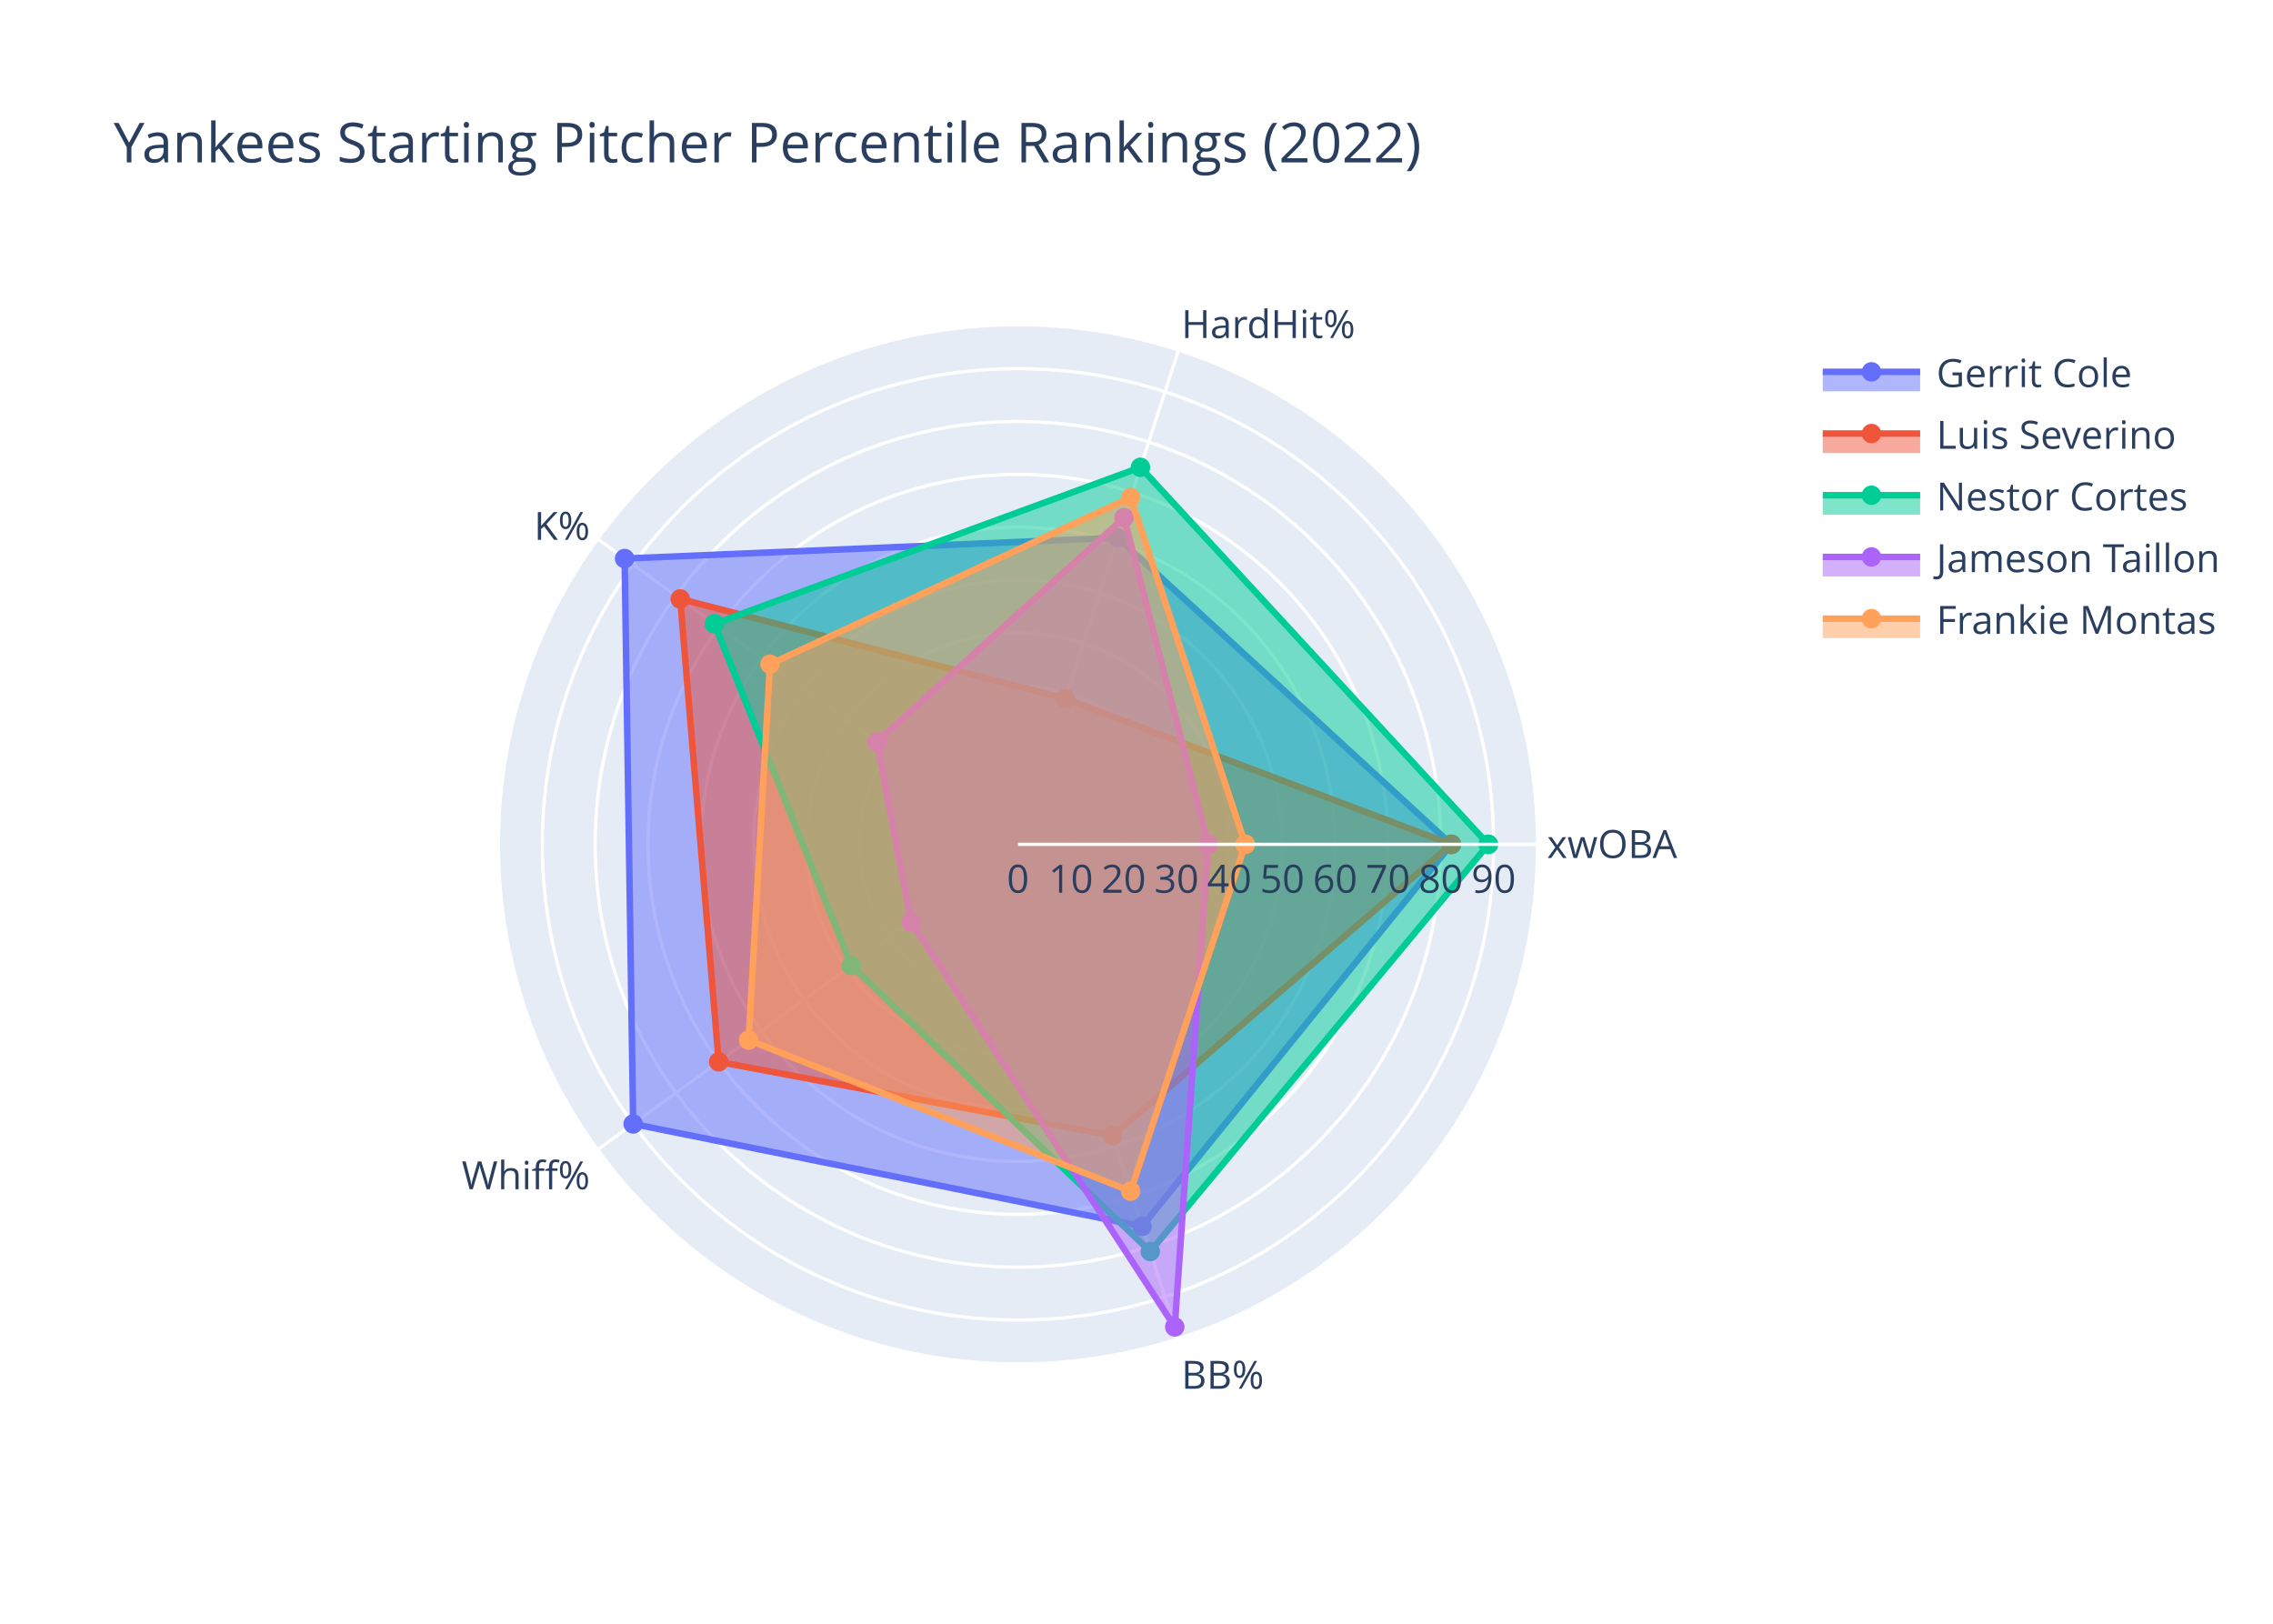
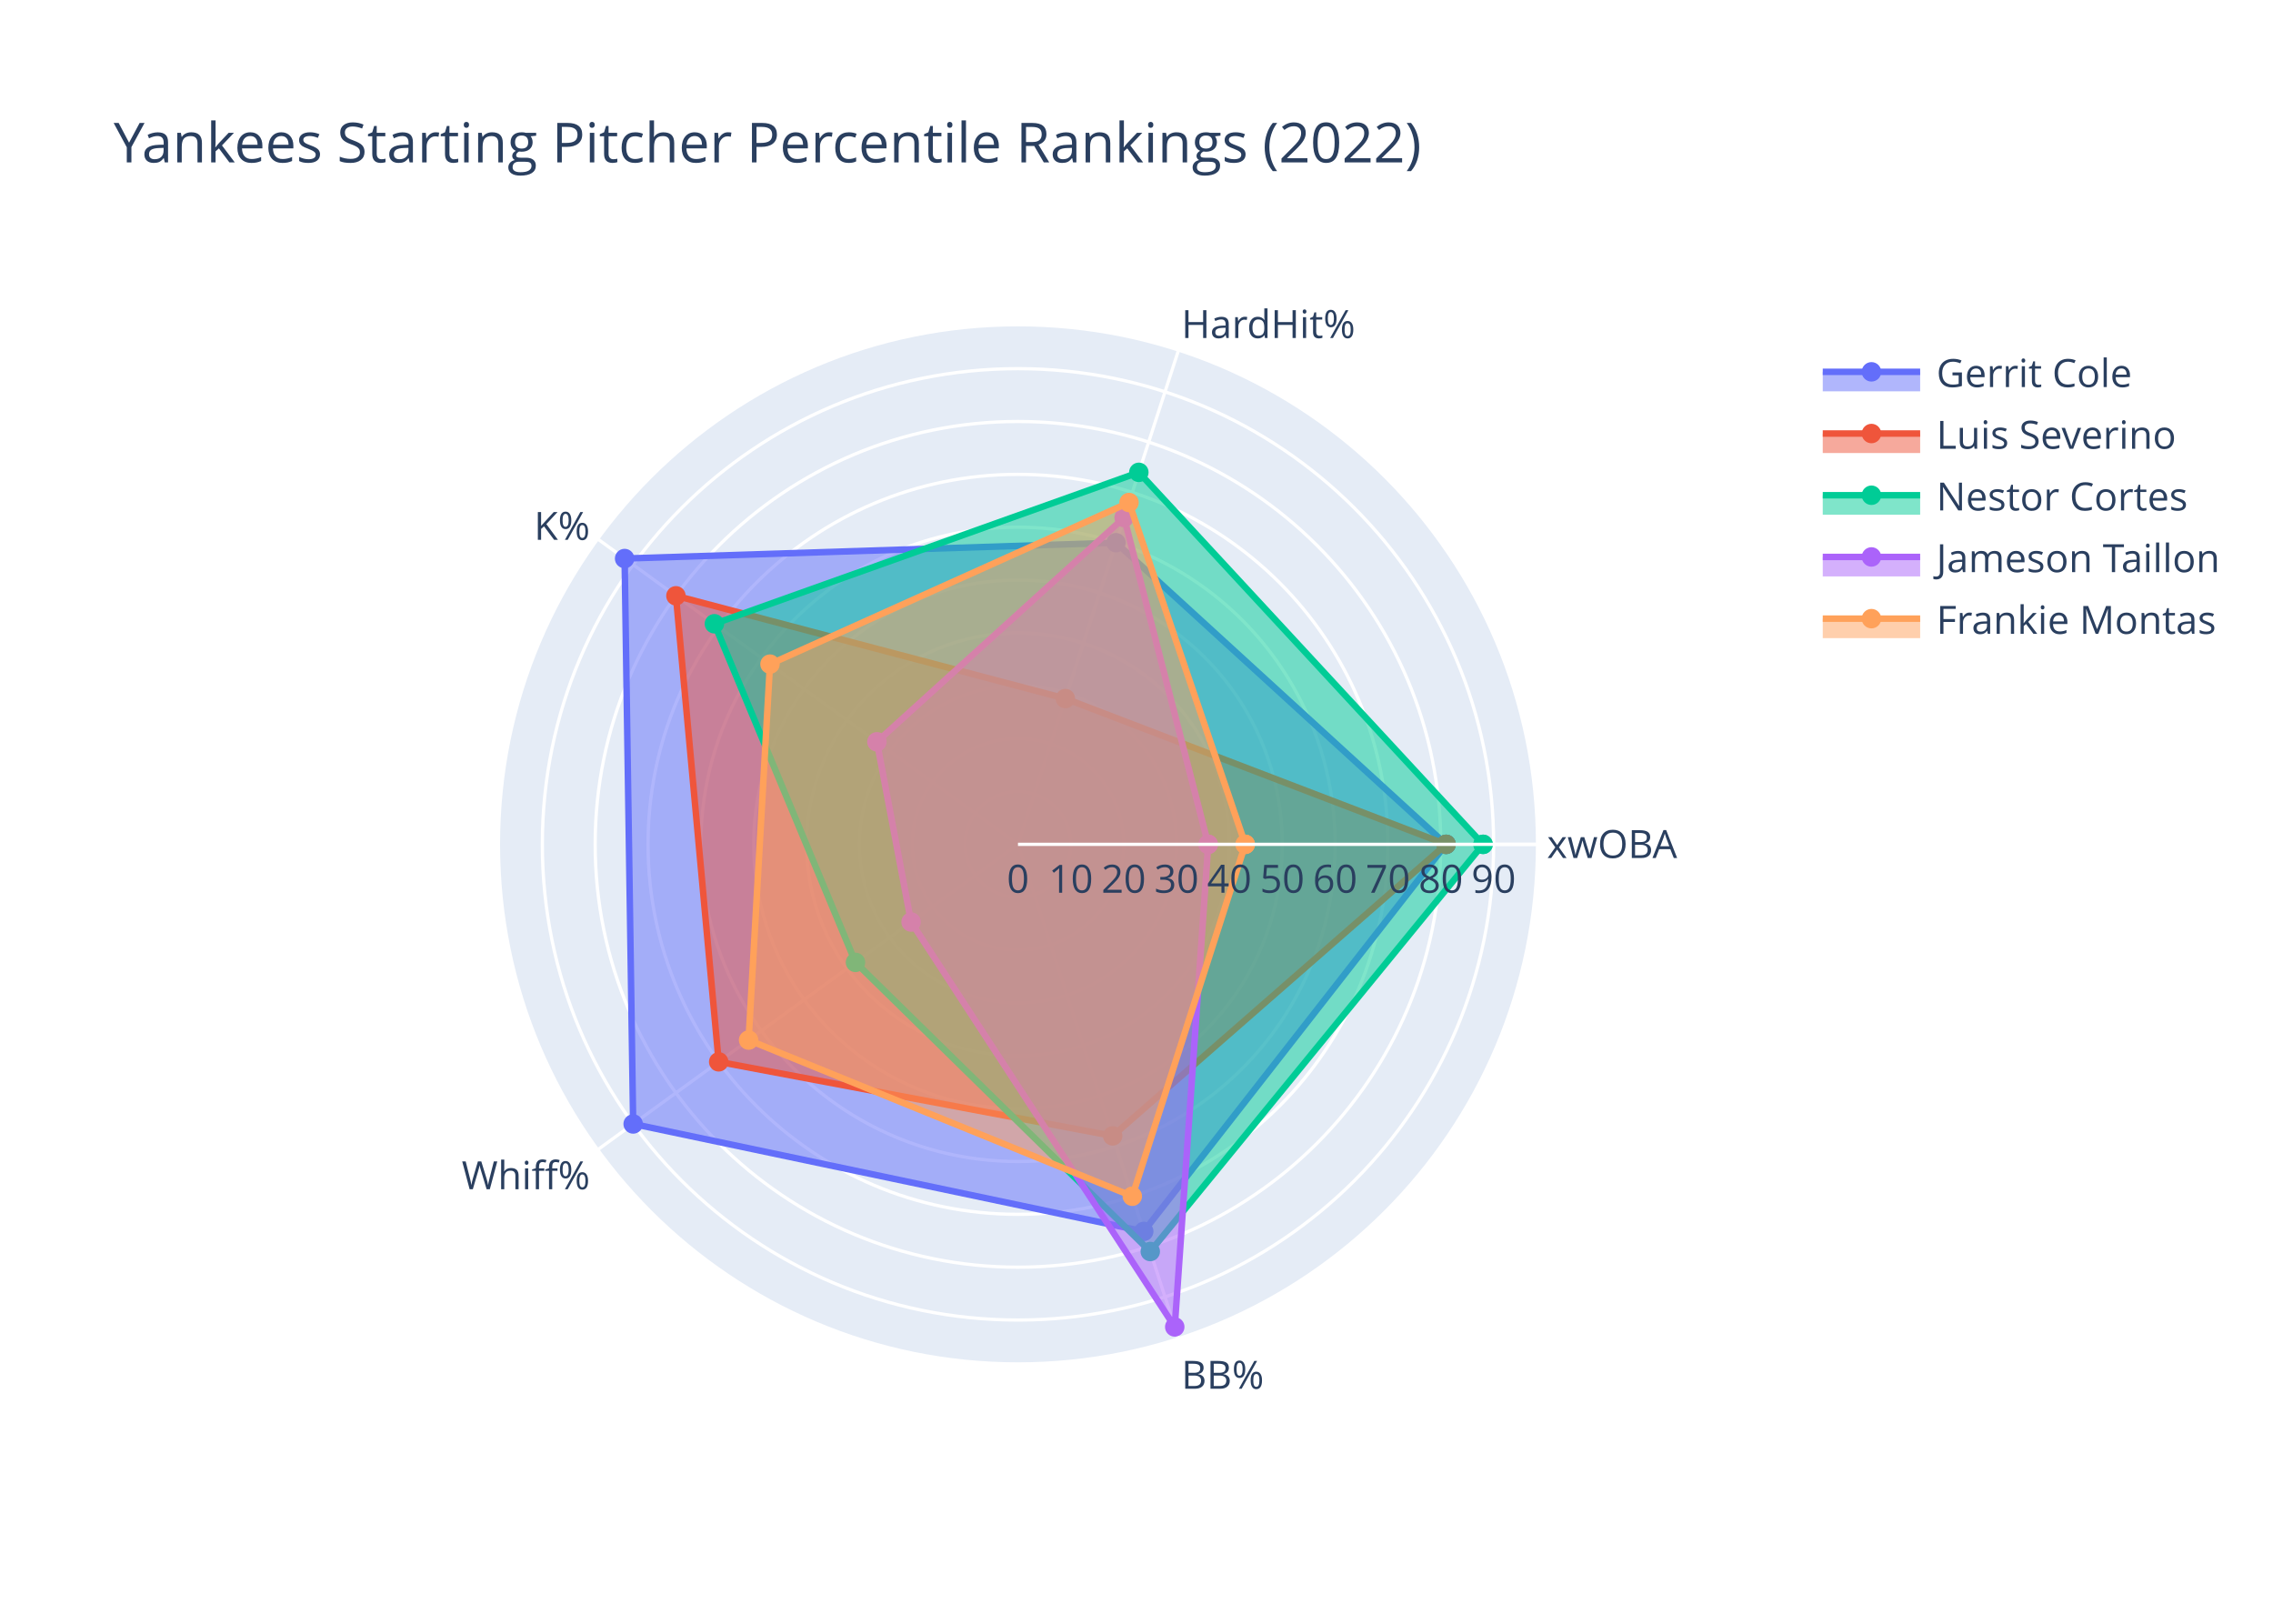
<svg xmlns="http://www.w3.org/2000/svg" class="main-svg" width="700" height="500" style="" viewBox="0 0 700 500">
  <rect x="0" y="0" width="700" height="500" style="fill: rgb(255, 255, 255); fill-opacity: 1;" />
-   <defs id="defs-dff7ec">
+   <defs id="defs-841368">
    <g class="clips">
-       <clipPath id="clipdff7ecpolar-for-traces">
+       <clipPath id="clip841368polar-for-traces">
        <path d="M160,0A160,160 0,1,0 -160,-1.9594348786357652e-14A160,160 0,1,0 160,3.9188697572715304e-14Z" transform="translate(160,160)" />
      </clipPath>
    </g>
    <g class="gradients" />
    <g class="patterns" />
  </defs>
  <g class="bglayer" />
  <g class="layer-below">
    <g class="imagelayer" />
    <g class="shapelayer" />
  </g>
  <g class="cartesianlayer" />
  <g class="polarlayer">
    <g class="polar">
      <g class="polarsublayer draglayer" />
      <g class="polarsublayer plotbg">
        <path d="M160,0A160,160 0,1,0 -160,-1.9594348786357652e-14A160,160 0,1,0 160,3.9188697572715304e-14Z" transform="translate(313.5,260)" style="fill: rgb(229, 236, 246); fill-opacity: 1;" />
      </g>
      <g class="polarsublayer backplot">
        <g class="maplayer" />
      </g>
      <g class="polarsublayer angular-grid" style="fill: none;">
        <path class="angularaxisgrid" d="M313.5,260L473.5,260" style="stroke: rgb(255, 255, 255); stroke-opacity: 1; stroke-width: 1px;" />
        <path class="angularaxisgrid" d="M313.5,260L362.943,107.831" style="stroke: rgb(255, 255, 255); stroke-opacity: 1; stroke-width: 1px;" />
        <path class="angularaxisgrid" d="M313.5,260L184.057,165.954" style="stroke: rgb(255, 255, 255); stroke-opacity: 1; stroke-width: 1px;" />
        <path class="angularaxisgrid" d="M313.5,260L184.057,354.046" style="stroke: rgb(255, 255, 255); stroke-opacity: 1; stroke-width: 1px;" />
        <path class="angularaxisgrid" d="M313.5,260L362.943,412.169" style="stroke: rgb(255, 255, 255); stroke-opacity: 1; stroke-width: 1px;" />
      </g>
      <g class="polarsublayer radial-grid" transform="translate(313.5,260)" style="fill: none;">
        <path class="xgrid" d="M16.28,0A16.28,16.28 0,1,0 -16.28,-1.9937249890118912e-15A16.28,16.28 0,1,0 16.28,3.9874499780237825e-15Z" style="stroke: rgb(255, 255, 255); stroke-opacity: 1; stroke-width: 1px;" />
        <path class="xgrid" d="M32.55,0A32.55,32.55 0,1,0 -32.55,-3.986225331224634e-15A32.55,32.55 0,1,0 32.55,7.972450662449268e-15Z" style="stroke: rgb(255, 255, 255); stroke-opacity: 1; stroke-width: 1px;" />
        <path class="xgrid" d="M48.83,0A48.83,48.83 0,1,0 -48.83,-5.979950320236525e-15A48.83,48.83 0,1,0 48.83,1.195990064047305e-14Z" style="stroke: rgb(255, 255, 255); stroke-opacity: 1; stroke-width: 1px;" />
        <path class="xgrid" d="M65.1,0A65.1,65.1 0,1,0 -65.1,-7.972450662449268e-15A65.1,65.1 0,1,0 65.1,1.5944901324898536e-14Z" style="stroke: rgb(255, 255, 255); stroke-opacity: 1; stroke-width: 1px;" />
        <path class="xgrid" d="M81.38,0A81.38,81.38 0,1,0 -81.38,-9.96617565146116e-15A81.38,81.38 0,1,0 81.38,1.993235130292232e-14Z" style="stroke: rgb(255, 255, 255); stroke-opacity: 1; stroke-width: 1px;" />
        <path class="xgrid" d="M97.66,0A97.66,97.66 0,1,0 -97.66,-1.195990064047305e-14A97.66,97.66 0,1,0 97.66,2.39198012809461e-14Z" style="stroke: rgb(255, 255, 255); stroke-opacity: 1; stroke-width: 1px;" />
        <path class="xgrid" d="M113.93,0A113.93,113.93 0,1,0 -113.93,-1.3952400982685795e-14A113.93,113.93 0,1,0 113.93,2.790480196537159e-14Z" style="stroke: rgb(255, 255, 255); stroke-opacity: 1; stroke-width: 1px;" />
        <path class="xgrid" d="M130.21,0A130.21,130.21 0,1,0 -130.21,-1.5946125971697688e-14A130.21,130.21 0,1,0 130.21,3.1892251943395376e-14Z" style="stroke: rgb(255, 255, 255); stroke-opacity: 1; stroke-width: 1px;" />
        <path class="xgrid" d="M146.48,0A146.48,146.48 0,1,0 -146.48,-1.7938626313910428e-14A146.48,146.48 0,1,0 146.48,3.5877252627820855e-14Z" style="stroke: rgb(255, 255, 255); stroke-opacity: 1; stroke-width: 1px;" />
      </g>
      <g class="polarsublayer frontplot" transform="translate(153.5,100)">
        <g class="barlayer" />
        <g class="scatterlayer">
-           <g class="trace scatter trace713d2a" style="stroke-miterlimit: 2; opacity: 1;">
-             <g class="fills" clip-path="url(#clipdff7ecpolar-for-traces)">
-               <g>
-                 <path class="js-fill" d="M293.46,160L190.68,65.58L38.86,71.99L41.49,246.1L198.22,277.64L293.46,160Z" style="fill: rgb(99, 110, 250); fill-opacity: 0.5; stroke-width: 0;" />
-               </g>
-             </g>
-             <g class="errorbars" />
-             <g class="lines">
-               <path class="js-line" d="M293.46,160L190.68,65.58L38.86,71.99L41.49,246.1L198.22,277.64L293.46,160" clip-path="url(#clipdff7ecpolar-for-traces)" style="vector-effect: non-scaling-stroke; fill: none; stroke: rgb(99, 110, 250); stroke-opacity: 1; stroke-width: 2px; opacity: 1;" />
-             </g>
-             <g class="points">
-               <path class="point" transform="translate(293.46,160)" d="M3,0A3,3 0 1,1 0,-3A3,3 0 0,1 3,0Z" style="opacity: 1; stroke-width: 0px; fill: rgb(99, 110, 250); fill-opacity: 1;" />
-               <path class="point" transform="translate(190.68,65.58)" d="M3,0A3,3 0 1,1 0,-3A3,3 0 0,1 3,0Z" style="opacity: 1; stroke-width: 0px; fill: rgb(99, 110, 250); fill-opacity: 1;" />
+           <g class="trace scatter traced19770" style="stroke-miterlimit: 2; opacity: 1;">
+             <g class="fills" clip-path="url(#clip841368polar-for-traces)">
+               <g>
+                 <path class="js-fill" d="M291.84,160L190.18,67.12L38.86,71.99L41.49,246.1L198.73,279.19L291.84,160Z" style="fill: rgb(99, 110, 250); fill-opacity: 0.5; stroke-width: 0;" />
+               </g>
+             </g>
+             <g class="errorbars" />
+             <g class="lines">
+               <path class="js-line" d="M291.84,160L190.18,67.12L38.86,71.99L41.49,246.1L198.73,279.19L291.84,160" clip-path="url(#clip841368polar-for-traces)" style="vector-effect: non-scaling-stroke; fill: none; stroke: rgb(99, 110, 250); stroke-opacity: 1; stroke-width: 2px; opacity: 1;" />
+             </g>
+             <g class="points">
+               <path class="point" transform="translate(291.84,160)" d="M3,0A3,3 0 1,1 0,-3A3,3 0 0,1 3,0Z" style="opacity: 1; stroke-width: 0px; fill: rgb(99, 110, 250); fill-opacity: 1;" />
+               <path class="point" transform="translate(190.18,67.12)" d="M3,0A3,3 0 1,1 0,-3A3,3 0 0,1 3,0Z" style="opacity: 1; stroke-width: 0px; fill: rgb(99, 110, 250); fill-opacity: 1;" />
              <path class="point" transform="translate(38.86,71.99)" d="M3,0A3,3 0 1,1 0,-3A3,3 0 0,1 3,0Z" style="opacity: 1; stroke-width: 0px; fill: rgb(99, 110, 250); fill-opacity: 1;" />
              <path class="point" transform="translate(41.49,246.1)" d="M3,0A3,3 0 1,1 0,-3A3,3 0 0,1 3,0Z" style="opacity: 1; stroke-width: 0px; fill: rgb(99, 110, 250); fill-opacity: 1;" />
-               <path class="point" transform="translate(198.22,277.64)" d="M3,0A3,3 0 1,1 0,-3A3,3 0 0,1 3,0Z" style="opacity: 1; stroke-width: 0px; fill: rgb(99, 110, 250); fill-opacity: 1;" />
-               <path class="point" transform="translate(293.46,160)" d="M3,0A3,3 0 1,1 0,-3A3,3 0 0,1 3,0Z" style="opacity: 1; stroke-width: 0px; fill: rgb(99, 110, 250); fill-opacity: 1;" />
-             </g>
-             <g class="text" />
-           </g>
-           <g class="trace scatter trace66264c" style="stroke-miterlimit: 2; opacity: 1;">
-             <g class="fills" clip-path="url(#clipdff7ecpolar-for-traces)">
-               <g>
-                 <path class="js-fill" d="M293.46,160L174.59,115.11L55.98,84.42L67.83,226.97L189.17,249.78L293.46,160Z" style="fill: rgb(239, 85, 59); fill-opacity: 0.5; stroke-width: 0;" />
-               </g>
-             </g>
-             <g class="errorbars" />
-             <g class="lines">
-               <path class="js-line" d="M293.46,160L174.59,115.11L55.98,84.42L67.83,226.97L189.17,249.78L293.46,160" clip-path="url(#clipdff7ecpolar-for-traces)" style="vector-effect: non-scaling-stroke; fill: none; stroke: rgb(239, 85, 59); stroke-opacity: 1; stroke-width: 2px; opacity: 1;" />
-             </g>
-             <g class="points">
-               <path class="point" transform="translate(293.46,160)" d="M3,0A3,3 0 1,1 0,-3A3,3 0 0,1 3,0Z" style="opacity: 1; stroke-width: 0px; fill: rgb(239, 85, 59); fill-opacity: 1;" />
+               <path class="point" transform="translate(198.73,279.19)" d="M3,0A3,3 0 1,1 0,-3A3,3 0 0,1 3,0Z" style="opacity: 1; stroke-width: 0px; fill: rgb(99, 110, 250); fill-opacity: 1;" />
+               <path class="point" transform="translate(291.84,160)" d="M3,0A3,3 0 1,1 0,-3A3,3 0 0,1 3,0Z" style="opacity: 1; stroke-width: 0px; fill: rgb(99, 110, 250); fill-opacity: 1;" />
+             </g>
+             <g class="text" />
+           </g>
+           <g class="trace scatter trace28b306" style="stroke-miterlimit: 2; opacity: 1;">
+             <g class="fills" clip-path="url(#clip841368polar-for-traces)">
+               <g>
+                 <path class="js-fill" d="M291.84,160L174.59,115.11L54.66,83.47L67.83,226.97L189.17,249.78L291.84,160Z" style="fill: rgb(239, 85, 59); fill-opacity: 0.5; stroke-width: 0;" />
+               </g>
+             </g>
+             <g class="errorbars" />
+             <g class="lines">
+               <path class="js-line" d="M291.84,160L174.59,115.11L54.66,83.47L67.83,226.97L189.17,249.78L291.84,160" clip-path="url(#clip841368polar-for-traces)" style="vector-effect: non-scaling-stroke; fill: none; stroke: rgb(239, 85, 59); stroke-opacity: 1; stroke-width: 2px; opacity: 1;" />
+             </g>
+             <g class="points">
+               <path class="point" transform="translate(291.84,160)" d="M3,0A3,3 0 1,1 0,-3A3,3 0 0,1 3,0Z" style="opacity: 1; stroke-width: 0px; fill: rgb(239, 85, 59); fill-opacity: 1;" />
              <path class="point" transform="translate(174.59,115.11)" d="M3,0A3,3 0 1,1 0,-3A3,3 0 0,1 3,0Z" style="opacity: 1; stroke-width: 0px; fill: rgb(239, 85, 59); fill-opacity: 1;" />
-               <path class="point" transform="translate(55.98,84.42)" d="M3,0A3,3 0 1,1 0,-3A3,3 0 0,1 3,0Z" style="opacity: 1; stroke-width: 0px; fill: rgb(239, 85, 59); fill-opacity: 1;" />
+               <path class="point" transform="translate(54.66,83.47)" d="M3,0A3,3 0 1,1 0,-3A3,3 0 0,1 3,0Z" style="opacity: 1; stroke-width: 0px; fill: rgb(239, 85, 59); fill-opacity: 1;" />
              <path class="point" transform="translate(67.83,226.97)" d="M3,0A3,3 0 1,1 0,-3A3,3 0 0,1 3,0Z" style="opacity: 1; stroke-width: 0px; fill: rgb(239, 85, 59); fill-opacity: 1;" />
              <path class="point" transform="translate(189.17,249.78)" d="M3,0A3,3 0 1,1 0,-3A3,3 0 0,1 3,0Z" style="opacity: 1; stroke-width: 0px; fill: rgb(239, 85, 59); fill-opacity: 1;" />
-               <path class="point" transform="translate(293.46,160)" d="M3,0A3,3 0 1,1 0,-3A3,3 0 0,1 3,0Z" style="opacity: 1; stroke-width: 0px; fill: rgb(239, 85, 59); fill-opacity: 1;" />
-             </g>
-             <g class="text" />
-           </g>
-           <g class="trace scatter trace4f2e98" style="stroke-miterlimit: 2; opacity: 1;">
-             <g class="fills" clip-path="url(#clipdff7ecpolar-for-traces)">
-               <g>
-                 <path class="js-fill" d="M304.86,160L197.72,43.9L66.51,92.08L108.65,197.31L200.74,285.38L304.86,160Z" style="fill: rgb(0, 204, 150); fill-opacity: 0.5; stroke-width: 0;" />
-               </g>
-             </g>
-             <g class="errorbars" />
-             <g class="lines">
-               <path class="js-line" d="M304.86,160L197.72,43.9L66.51,92.08L108.65,197.31L200.74,285.38L304.86,160" clip-path="url(#clipdff7ecpolar-for-traces)" style="vector-effect: non-scaling-stroke; fill: none; stroke: rgb(0, 204, 150); stroke-opacity: 1; stroke-width: 2px; opacity: 1;" />
-             </g>
-             <g class="points">
-               <path class="point" transform="translate(304.86,160)" d="M3,0A3,3 0 1,1 0,-3A3,3 0 0,1 3,0Z" style="opacity: 1; stroke-width: 0px; fill: rgb(0, 204, 150); fill-opacity: 1;" />
-               <path class="point" transform="translate(197.72,43.9)" d="M3,0A3,3 0 1,1 0,-3A3,3 0 0,1 3,0Z" style="opacity: 1; stroke-width: 0px; fill: rgb(0, 204, 150); fill-opacity: 1;" />
+               <path class="point" transform="translate(291.84,160)" d="M3,0A3,3 0 1,1 0,-3A3,3 0 0,1 3,0Z" style="opacity: 1; stroke-width: 0px; fill: rgb(239, 85, 59); fill-opacity: 1;" />
+             </g>
+             <g class="text" />
+           </g>
+           <g class="trace scatter trace426483" style="stroke-miterlimit: 2; opacity: 1;">
+             <g class="fills" clip-path="url(#clip841368polar-for-traces)">
+               <g>
+                 <path class="js-fill" d="M303.23,160L197.22,45.45L66.51,92.08L109.96,196.35L200.74,285.38L303.23,160Z" style="fill: rgb(0, 204, 150); fill-opacity: 0.5; stroke-width: 0;" />
+               </g>
+             </g>
+             <g class="errorbars" />
+             <g class="lines">
+               <path class="js-line" d="M303.23,160L197.22,45.45L66.51,92.08L109.96,196.35L200.74,285.38L303.23,160" clip-path="url(#clip841368polar-for-traces)" style="vector-effect: non-scaling-stroke; fill: none; stroke: rgb(0, 204, 150); stroke-opacity: 1; stroke-width: 2px; opacity: 1;" />
+             </g>
+             <g class="points">
+               <path class="point" transform="translate(303.23,160)" d="M3,0A3,3 0 1,1 0,-3A3,3 0 0,1 3,0Z" style="opacity: 1; stroke-width: 0px; fill: rgb(0, 204, 150); fill-opacity: 1;" />
+               <path class="point" transform="translate(197.22,45.45)" d="M3,0A3,3 0 1,1 0,-3A3,3 0 0,1 3,0Z" style="opacity: 1; stroke-width: 0px; fill: rgb(0, 204, 150); fill-opacity: 1;" />
              <path class="point" transform="translate(66.51,92.08)" d="M3,0A3,3 0 1,1 0,-3A3,3 0 0,1 3,0Z" style="opacity: 1; stroke-width: 0px; fill: rgb(0, 204, 150); fill-opacity: 1;" />
-               <path class="point" transform="translate(108.65,197.31)" d="M3,0A3,3 0 1,1 0,-3A3,3 0 0,1 3,0Z" style="opacity: 1; stroke-width: 0px; fill: rgb(0, 204, 150); fill-opacity: 1;" />
+               <path class="point" transform="translate(109.96,196.35)" d="M3,0A3,3 0 1,1 0,-3A3,3 0 0,1 3,0Z" style="opacity: 1; stroke-width: 0px; fill: rgb(0, 204, 150); fill-opacity: 1;" />
              <path class="point" transform="translate(200.74,285.38)" d="M3,0A3,3 0 1,1 0,-3A3,3 0 0,1 3,0Z" style="opacity: 1; stroke-width: 0px; fill: rgb(0, 204, 150); fill-opacity: 1;" />
-               <path class="point" transform="translate(304.86,160)" d="M3,0A3,3 0 1,1 0,-3A3,3 0 0,1 3,0Z" style="opacity: 1; stroke-width: 0px; fill: rgb(0, 204, 150); fill-opacity: 1;" />
-             </g>
-             <g class="text" />
-           </g>
-           <g class="trace scatter trace0eb1dd" style="stroke-miterlimit: 2; opacity: 1;">
-             <g class="fills" clip-path="url(#clipdff7ecpolar-for-traces)">
+               <path class="point" transform="translate(303.23,160)" d="M3,0A3,3 0 1,1 0,-3A3,3 0 0,1 3,0Z" style="opacity: 1; stroke-width: 0px; fill: rgb(0, 204, 150); fill-opacity: 1;" />
+             </g>
+             <g class="text" />
+           </g>
+           <g class="trace scatter tracef90fb1" style="stroke-miterlimit: 2; opacity: 1;">
+             <g class="fills" clip-path="url(#clip841368polar-for-traces)">
              <g>
                <path class="js-fill" d="M218.59,160L192.69,59.38L116.55,128.43L127.08,183.92L208.28,308.6L218.59,160Z" style="fill: rgb(171, 99, 250); fill-opacity: 0.5; stroke-width: 0;" />
              </g>
            </g>
            <g class="errorbars" />
            <g class="lines">
-               <path class="js-line" d="M218.59,160L192.69,59.38L116.55,128.43L127.08,183.92L208.28,308.6L218.59,160" clip-path="url(#clipdff7ecpolar-for-traces)" style="vector-effect: non-scaling-stroke; fill: none; stroke: rgb(171, 99, 250); stroke-opacity: 1; stroke-width: 2px; opacity: 1;" />
+               <path class="js-line" d="M218.59,160L192.69,59.38L116.55,128.43L127.08,183.92L208.28,308.6L218.59,160" clip-path="url(#clip841368polar-for-traces)" style="vector-effect: non-scaling-stroke; fill: none; stroke: rgb(171, 99, 250); stroke-opacity: 1; stroke-width: 2px; opacity: 1;" />
            </g>
            <g class="points">
              <path class="point" transform="translate(218.59,160)" d="M3,0A3,3 0 1,1 0,-3A3,3 0 0,1 3,0Z" style="opacity: 1; stroke-width: 0px; fill: rgb(171, 99, 250); fill-opacity: 1;" />
              <path class="point" transform="translate(192.69,59.38)" d="M3,0A3,3 0 1,1 0,-3A3,3 0 0,1 3,0Z" style="opacity: 1; stroke-width: 0px; fill: rgb(171, 99, 250); fill-opacity: 1;" />
              <path class="point" transform="translate(116.55,128.43)" d="M3,0A3,3 0 1,1 0,-3A3,3 0 0,1 3,0Z" style="opacity: 1; stroke-width: 0px; fill: rgb(171, 99, 250); fill-opacity: 1;" />
              <path class="point" transform="translate(127.08,183.92)" d="M3,0A3,3 0 1,1 0,-3A3,3 0 0,1 3,0Z" style="opacity: 1; stroke-width: 0px; fill: rgb(171, 99, 250); fill-opacity: 1;" />
              <path class="point" transform="translate(208.28,308.6)" d="M3,0A3,3 0 1,1 0,-3A3,3 0 0,1 3,0Z" style="opacity: 1; stroke-width: 0px; fill: rgb(171, 99, 250); fill-opacity: 1;" />
              <path class="point" transform="translate(218.59,160)" d="M3,0A3,3 0 1,1 0,-3A3,3 0 0,1 3,0Z" style="opacity: 1; stroke-width: 0px; fill: rgb(171, 99, 250); fill-opacity: 1;" />
            </g>
            <g class="text" />
          </g>
-           <g class="trace scatter tracebe1d3f" style="stroke-miterlimit: 2; opacity: 1;">
-             <g class="fills" clip-path="url(#clipdff7ecpolar-for-traces)">
-               <g>
-                 <path class="js-fill" d="M229.99,160L194.7,53.19L83.63,104.51L77.04,220.27L194.7,266.81L229.99,160Z" style="fill: rgb(255, 161, 90); fill-opacity: 0.5; stroke-width: 0;" />
-               </g>
-             </g>
-             <g class="errorbars" />
-             <g class="lines">
-               <path class="js-line" d="M229.99,160L194.7,53.19L83.63,104.51L77.04,220.27L194.7,266.81L229.99,160" clip-path="url(#clipdff7ecpolar-for-traces)" style="vector-effect: non-scaling-stroke; fill: none; stroke: rgb(255, 161, 90); stroke-opacity: 1; stroke-width: 2px; opacity: 1;" />
+           <g class="trace scatter trace6aa0a6" style="stroke-miterlimit: 2; opacity: 1;">
+             <g class="fills" clip-path="url(#clip841368polar-for-traces)">
+               <g>
+                 <path class="js-fill" d="M229.99,160L194.2,54.74L83.63,104.51L77.04,220.27L195.21,268.36L229.99,160Z" style="fill: rgb(255, 161, 90); fill-opacity: 0.5; stroke-width: 0;" />
+               </g>
+             </g>
+             <g class="errorbars" />
+             <g class="lines">
+               <path class="js-line" d="M229.99,160L194.2,54.74L83.63,104.51L77.04,220.27L195.21,268.36L229.99,160" clip-path="url(#clip841368polar-for-traces)" style="vector-effect: non-scaling-stroke; fill: none; stroke: rgb(255, 161, 90); stroke-opacity: 1; stroke-width: 2px; opacity: 1;" />
            </g>
            <g class="points">
              <path class="point" transform="translate(229.99,160)" d="M3,0A3,3 0 1,1 0,-3A3,3 0 0,1 3,0Z" style="opacity: 1; stroke-width: 0px; fill: rgb(255, 161, 90); fill-opacity: 1;" />
-               <path class="point" transform="translate(194.7,53.19)" d="M3,0A3,3 0 1,1 0,-3A3,3 0 0,1 3,0Z" style="opacity: 1; stroke-width: 0px; fill: rgb(255, 161, 90); fill-opacity: 1;" />
+               <path class="point" transform="translate(194.2,54.74)" d="M3,0A3,3 0 1,1 0,-3A3,3 0 0,1 3,0Z" style="opacity: 1; stroke-width: 0px; fill: rgb(255, 161, 90); fill-opacity: 1;" />
              <path class="point" transform="translate(83.63,104.51)" d="M3,0A3,3 0 1,1 0,-3A3,3 0 0,1 3,0Z" style="opacity: 1; stroke-width: 0px; fill: rgb(255, 161, 90); fill-opacity: 1;" />
              <path class="point" transform="translate(77.04,220.27)" d="M3,0A3,3 0 1,1 0,-3A3,3 0 0,1 3,0Z" style="opacity: 1; stroke-width: 0px; fill: rgb(255, 161, 90); fill-opacity: 1;" />
-               <path class="point" transform="translate(194.7,266.81)" d="M3,0A3,3 0 1,1 0,-3A3,3 0 0,1 3,0Z" style="opacity: 1; stroke-width: 0px; fill: rgb(255, 161, 90); fill-opacity: 1;" />
+               <path class="point" transform="translate(195.21,268.36)" d="M3,0A3,3 0 1,1 0,-3A3,3 0 0,1 3,0Z" style="opacity: 1; stroke-width: 0px; fill: rgb(255, 161, 90); fill-opacity: 1;" />
              <path class="point" transform="translate(229.99,160)" d="M3,0A3,3 0 1,1 0,-3A3,3 0 0,1 3,0Z" style="opacity: 1; stroke-width: 0px; fill: rgb(255, 161, 90); fill-opacity: 1;" />
            </g>
            <g class="text" />
          </g>
        </g>
      </g>
      <g class="polarsublayer angular-line">
        <path d="M160,0A160,160 0,1,0 -160,-1.9594348786357652e-14A160,160 0,1,0 160,3.9188697572715304e-14Z" transform="translate(313.5,260)" stroke-width="1" style="fill: none; stroke: rgb(255, 255, 255); stroke-opacity: 1;" />
      </g>
      <g class="polarsublayer radial-line">
        <line x1="0" y1="0" x2="160" y2="0" transform="translate(313.5,260)" stroke-width="1" style="fill: none; stroke: rgb(255, 255, 255); stroke-opacity: 1;" />
      </g>
      <g class="polarsublayer angular-axis">
        <g class="angularaxistick">
          <text text-anchor="start" x="2.9" y="4.2" transform="translate(473.5,260)" style="font-family: 'Open Sans', verdana, arial, sans-serif; font-size: 12px; fill: rgb(42, 63, 95); fill-opacity: 1; white-space: pre; opacity: 1;">xwOBA</text>
        </g>
        <g class="angularaxistick">
          <text text-anchor="start" x="0.896" y="-3.743" transform="translate(362.9427,107.831)" style="font-family: 'Open Sans', verdana, arial, sans-serif; font-size: 12px; fill: rgb(42, 63, 95); fill-opacity: 1; white-space: pre; opacity: 1;">HardHit%</text>
        </g>
        <g class="angularaxistick">
          <text text-anchor="end" x="-2.346" y="0.283" transform="translate(184.0573,165.9544)" style="font-family: 'Open Sans', verdana, arial, sans-serif; font-size: 12px; fill: rgb(42, 63, 95); fill-opacity: 1; white-space: pre; opacity: 1;">K%</text>
        </g>
        <g class="angularaxistick">
          <text text-anchor="end" x="-2.346" y="12.156" transform="translate(184.0573,354.0456)" style="font-family: 'Open Sans', verdana, arial, sans-serif; font-size: 12px; fill: rgb(42, 63, 95); fill-opacity: 1; white-space: pre; opacity: 1;">Whiff%</text>
        </g>
        <g class="angularaxistick">
          <text text-anchor="start" x="0.896" y="15.469" transform="translate(362.9427,412.169)" style="font-family: 'Open Sans', verdana, arial, sans-serif; font-size: 12px; fill: rgb(42, 63, 95); fill-opacity: 1; white-space: pre; opacity: 1;">BB%</text>
        </g>
      </g>
      <g class="polarsublayer radial-axis" transform="translate(313.5,260)">
        <g class="xtick">
          <text text-anchor="middle" x="0" y="14.9" transform="" style="font-family: 'Open Sans', verdana, arial, sans-serif; font-size: 12px; fill: rgb(42, 63, 95); fill-opacity: 1; white-space: pre; opacity: 1;">0</text>
        </g>
        <g class="xtick">
          <text text-anchor="middle" x="0" y="14.9" transform="translate(16.28,0)" style="font-family: 'Open Sans', verdana, arial, sans-serif; font-size: 12px; fill: rgb(42, 63, 95); fill-opacity: 1; white-space: pre; opacity: 1;">10</text>
        </g>
        <g class="xtick">
          <text text-anchor="middle" x="0" y="14.9" transform="translate(32.55,0)" style="font-family: 'Open Sans', verdana, arial, sans-serif; font-size: 12px; fill: rgb(42, 63, 95); fill-opacity: 1; white-space: pre; opacity: 1;">20</text>
        </g>
        <g class="xtick">
          <text text-anchor="middle" x="0" y="14.9" transform="translate(48.83,0)" style="font-family: 'Open Sans', verdana, arial, sans-serif; font-size: 12px; fill: rgb(42, 63, 95); fill-opacity: 1; white-space: pre; opacity: 1;">30</text>
        </g>
        <g class="xtick">
          <text text-anchor="middle" x="0" y="14.9" transform="translate(65.1,0)" style="font-family: 'Open Sans', verdana, arial, sans-serif; font-size: 12px; fill: rgb(42, 63, 95); fill-opacity: 1; white-space: pre; opacity: 1;">40</text>
        </g>
        <g class="xtick">
          <text text-anchor="middle" x="0" y="14.9" transform="translate(81.38,0)" style="font-family: 'Open Sans', verdana, arial, sans-serif; font-size: 12px; fill: rgb(42, 63, 95); fill-opacity: 1; white-space: pre; opacity: 1;">50</text>
        </g>
        <g class="xtick">
          <text text-anchor="middle" x="0" y="14.9" transform="translate(97.66,0)" style="font-family: 'Open Sans', verdana, arial, sans-serif; font-size: 12px; fill: rgb(42, 63, 95); fill-opacity: 1; white-space: pre; opacity: 1;">60</text>
        </g>
        <g class="xtick">
          <text text-anchor="middle" x="0" y="14.9" transform="translate(113.93,0)" style="font-family: 'Open Sans', verdana, arial, sans-serif; font-size: 12px; fill: rgb(42, 63, 95); fill-opacity: 1; white-space: pre; opacity: 1;">70</text>
        </g>
        <g class="xtick">
          <text text-anchor="middle" x="0" y="14.9" transform="translate(130.21,0)" style="font-family: 'Open Sans', verdana, arial, sans-serif; font-size: 12px; fill: rgb(42, 63, 95); fill-opacity: 1; white-space: pre; opacity: 1;">80</text>
        </g>
        <g class="xtick">
          <text text-anchor="middle" x="0" y="14.9" transform="translate(146.48,0)" style="font-family: 'Open Sans', verdana, arial, sans-serif; font-size: 12px; fill: rgb(42, 63, 95); fill-opacity: 1; white-space: pre; opacity: 1;">90</text>
        </g>
      </g>
    </g>
  </g>
  <g class="smithlayer" />
  <g class="ternarylayer" />
  <g class="geolayer" />
  <g class="funnelarealayer" />
  <g class="pielayer" />
  <g class="iciclelayer" />
  <g class="treemaplayer" />
  <g class="sunburstlayer" />
  <g class="glimages" />
-   <defs id="topdefs-dff7ec">
+   <defs id="topdefs-841368">
    <g class="clips" />
-     <clipPath id="legenddff7ec">
+     <clipPath id="legend841368">
      <rect width="132" height="105" x="0" y="0" />
    </clipPath>
  </defs>
  <g class="layer-above">
    <g class="imagelayer" />
    <g class="shapelayer" />
  </g>
  <g class="infolayer">
    <g class="legend" pointer-events="all" transform="translate(556.34,100)">
      <rect class="bg" shape-rendering="crispEdges" style="stroke: rgb(68, 68, 68); stroke-opacity: 1; fill: rgb(255, 255, 255); fill-opacity: 1; stroke-width: 0px;" width="132" height="105" x="0" y="0" />
-       <g class="scrollbox" transform="" clip-path="url(#legenddff7ec)">
+       <g class="scrollbox" transform="" clip-path="url(#legend841368)">
        <g class="groups">
          <g class="traces" transform="translate(0,14.5)" style="opacity: 1;">
            <text class="legendtext" text-anchor="start" x="40" y="4.68" style="font-family: 'Open Sans', verdana, arial, sans-serif; font-size: 12px; fill: rgb(42, 63, 95); fill-opacity: 1; white-space: pre;">Gerrit Cole</text>
            <g class="layers" style="opacity: 1;">
              <g class="legendfill">
                <path class="js-fill" d="M5,0h30v6h-30z" style="stroke-width: 0; fill: rgb(99, 110, 250); fill-opacity: 0.5;" />
              </g>
              <g class="legendlines">
                <path class="js-line" d="M5,0h30" style="fill: none; stroke: rgb(99, 110, 250); stroke-opacity: 1; stroke-width: 2px;" />
              </g>
              <g class="legendsymbols">
                <g class="legendpoints">
                  <path class="scatterpts" transform="translate(20,0)" d="M3,0A3,3 0 1,1 0,-3A3,3 0 0,1 3,0Z" style="opacity: 1; stroke-width: 0px; fill: rgb(99, 110, 250); fill-opacity: 1;" />
                </g>
              </g>
            </g>
            <rect class="legendtoggle" x="0" y="-9.5" width="126.047" height="19" style="fill: rgb(0, 0, 0); fill-opacity: 0;" />
          </g>
          <g class="traces" transform="translate(0,33.5)" style="opacity: 1;">
            <text class="legendtext" text-anchor="start" x="40" y="4.68" style="font-family: 'Open Sans', verdana, arial, sans-serif; font-size: 12px; fill: rgb(42, 63, 95); fill-opacity: 1; white-space: pre;">Luis Severino</text>
            <g class="layers" style="opacity: 1;">
              <g class="legendfill">
                <path class="js-fill" d="M5,0h30v6h-30z" style="stroke-width: 0; fill: rgb(239, 85, 59); fill-opacity: 0.5;" />
              </g>
              <g class="legendlines">
                <path class="js-line" d="M5,0h30" style="fill: none; stroke: rgb(239, 85, 59); stroke-opacity: 1; stroke-width: 2px;" />
              </g>
              <g class="legendsymbols">
                <g class="legendpoints">
                  <path class="scatterpts" transform="translate(20,0)" d="M3,0A3,3 0 1,1 0,-3A3,3 0 0,1 3,0Z" style="opacity: 1; stroke-width: 0px; fill: rgb(239, 85, 59); fill-opacity: 1;" />
                </g>
              </g>
            </g>
            <rect class="legendtoggle" x="0" y="-9.5" width="126.047" height="19" style="fill: rgb(0, 0, 0); fill-opacity: 0;" />
          </g>
          <g class="traces" transform="translate(0,52.5)" style="opacity: 1;">
            <text class="legendtext" text-anchor="start" x="40" y="4.68" style="font-family: 'Open Sans', verdana, arial, sans-serif; font-size: 12px; fill: rgb(42, 63, 95); fill-opacity: 1; white-space: pre;">Nestor Cortes</text>
            <g class="layers" style="opacity: 1;">
              <g class="legendfill">
                <path class="js-fill" d="M5,0h30v6h-30z" style="stroke-width: 0; fill: rgb(0, 204, 150); fill-opacity: 0.5;" />
              </g>
              <g class="legendlines">
                <path class="js-line" d="M5,0h30" style="fill: none; stroke: rgb(0, 204, 150); stroke-opacity: 1; stroke-width: 2px;" />
              </g>
              <g class="legendsymbols">
                <g class="legendpoints">
                  <path class="scatterpts" transform="translate(20,0)" d="M3,0A3,3 0 1,1 0,-3A3,3 0 0,1 3,0Z" style="opacity: 1; stroke-width: 0px; fill: rgb(0, 204, 150); fill-opacity: 1;" />
                </g>
              </g>
            </g>
            <rect class="legendtoggle" x="0" y="-9.5" width="126.047" height="19" style="fill: rgb(0, 0, 0); fill-opacity: 0;" />
          </g>
          <g class="traces" transform="translate(0,71.5)" style="opacity: 1;">
            <text class="legendtext" text-anchor="start" x="40" y="4.68" style="font-family: 'Open Sans', verdana, arial, sans-serif; font-size: 12px; fill: rgb(42, 63, 95); fill-opacity: 1; white-space: pre;">Jameson Taillon</text>
            <g class="layers" style="opacity: 1;">
              <g class="legendfill">
                <path class="js-fill" d="M5,0h30v6h-30z" style="stroke-width: 0; fill: rgb(171, 99, 250); fill-opacity: 0.5;" />
              </g>
              <g class="legendlines">
                <path class="js-line" d="M5,0h30" style="fill: none; stroke: rgb(171, 99, 250); stroke-opacity: 1; stroke-width: 2px;" />
              </g>
              <g class="legendsymbols">
                <g class="legendpoints">
                  <path class="scatterpts" transform="translate(20,0)" d="M3,0A3,3 0 1,1 0,-3A3,3 0 0,1 3,0Z" style="opacity: 1; stroke-width: 0px; fill: rgb(171, 99, 250); fill-opacity: 1;" />
                </g>
              </g>
            </g>
            <rect class="legendtoggle" x="0" y="-9.5" width="126.047" height="19" style="fill: rgb(0, 0, 0); fill-opacity: 0;" />
          </g>
          <g class="traces" transform="translate(0,90.5)" style="opacity: 1;">
            <text class="legendtext" text-anchor="start" x="40" y="4.68" style="font-family: 'Open Sans', verdana, arial, sans-serif; font-size: 12px; fill: rgb(42, 63, 95); fill-opacity: 1; white-space: pre;">Frankie Montas</text>
            <g class="layers" style="opacity: 1;">
              <g class="legendfill">
                <path class="js-fill" d="M5,0h30v6h-30z" style="stroke-width: 0; fill: rgb(255, 161, 90); fill-opacity: 0.5;" />
              </g>
              <g class="legendlines">
                <path class="js-line" d="M5,0h30" style="fill: none; stroke: rgb(255, 161, 90); stroke-opacity: 1; stroke-width: 2px;" />
              </g>
              <g class="legendsymbols">
                <g class="legendpoints">
                  <path class="scatterpts" transform="translate(20,0)" d="M3,0A3,3 0 1,1 0,-3A3,3 0 0,1 3,0Z" style="opacity: 1; stroke-width: 0px; fill: rgb(255, 161, 90); fill-opacity: 1;" />
                </g>
              </g>
            </g>
            <rect class="legendtoggle" x="0" y="-9.5" width="126.047" height="19" style="fill: rgb(0, 0, 0); fill-opacity: 0;" />
          </g>
        </g>
      </g>
      <rect class="scrollbar" rx="20" ry="3" width="0" height="0" style="fill: rgb(128, 139, 164); fill-opacity: 1;" x="0" y="0" />
    </g>
    <g class="g-gtitle">
      <text class="gtitle" x="35" y="50" text-anchor="start" dy="0em" style="font-family: 'Open Sans', verdana, arial, sans-serif; font-size: 17px; fill: rgb(42, 63, 95); opacity: 1; font-weight: normal; white-space: pre;">Yankees Starting Pitcher Percentile Rankings (2022)</text>
    </g>
    <g class="g-polartitle" />
  </g>
</svg>
